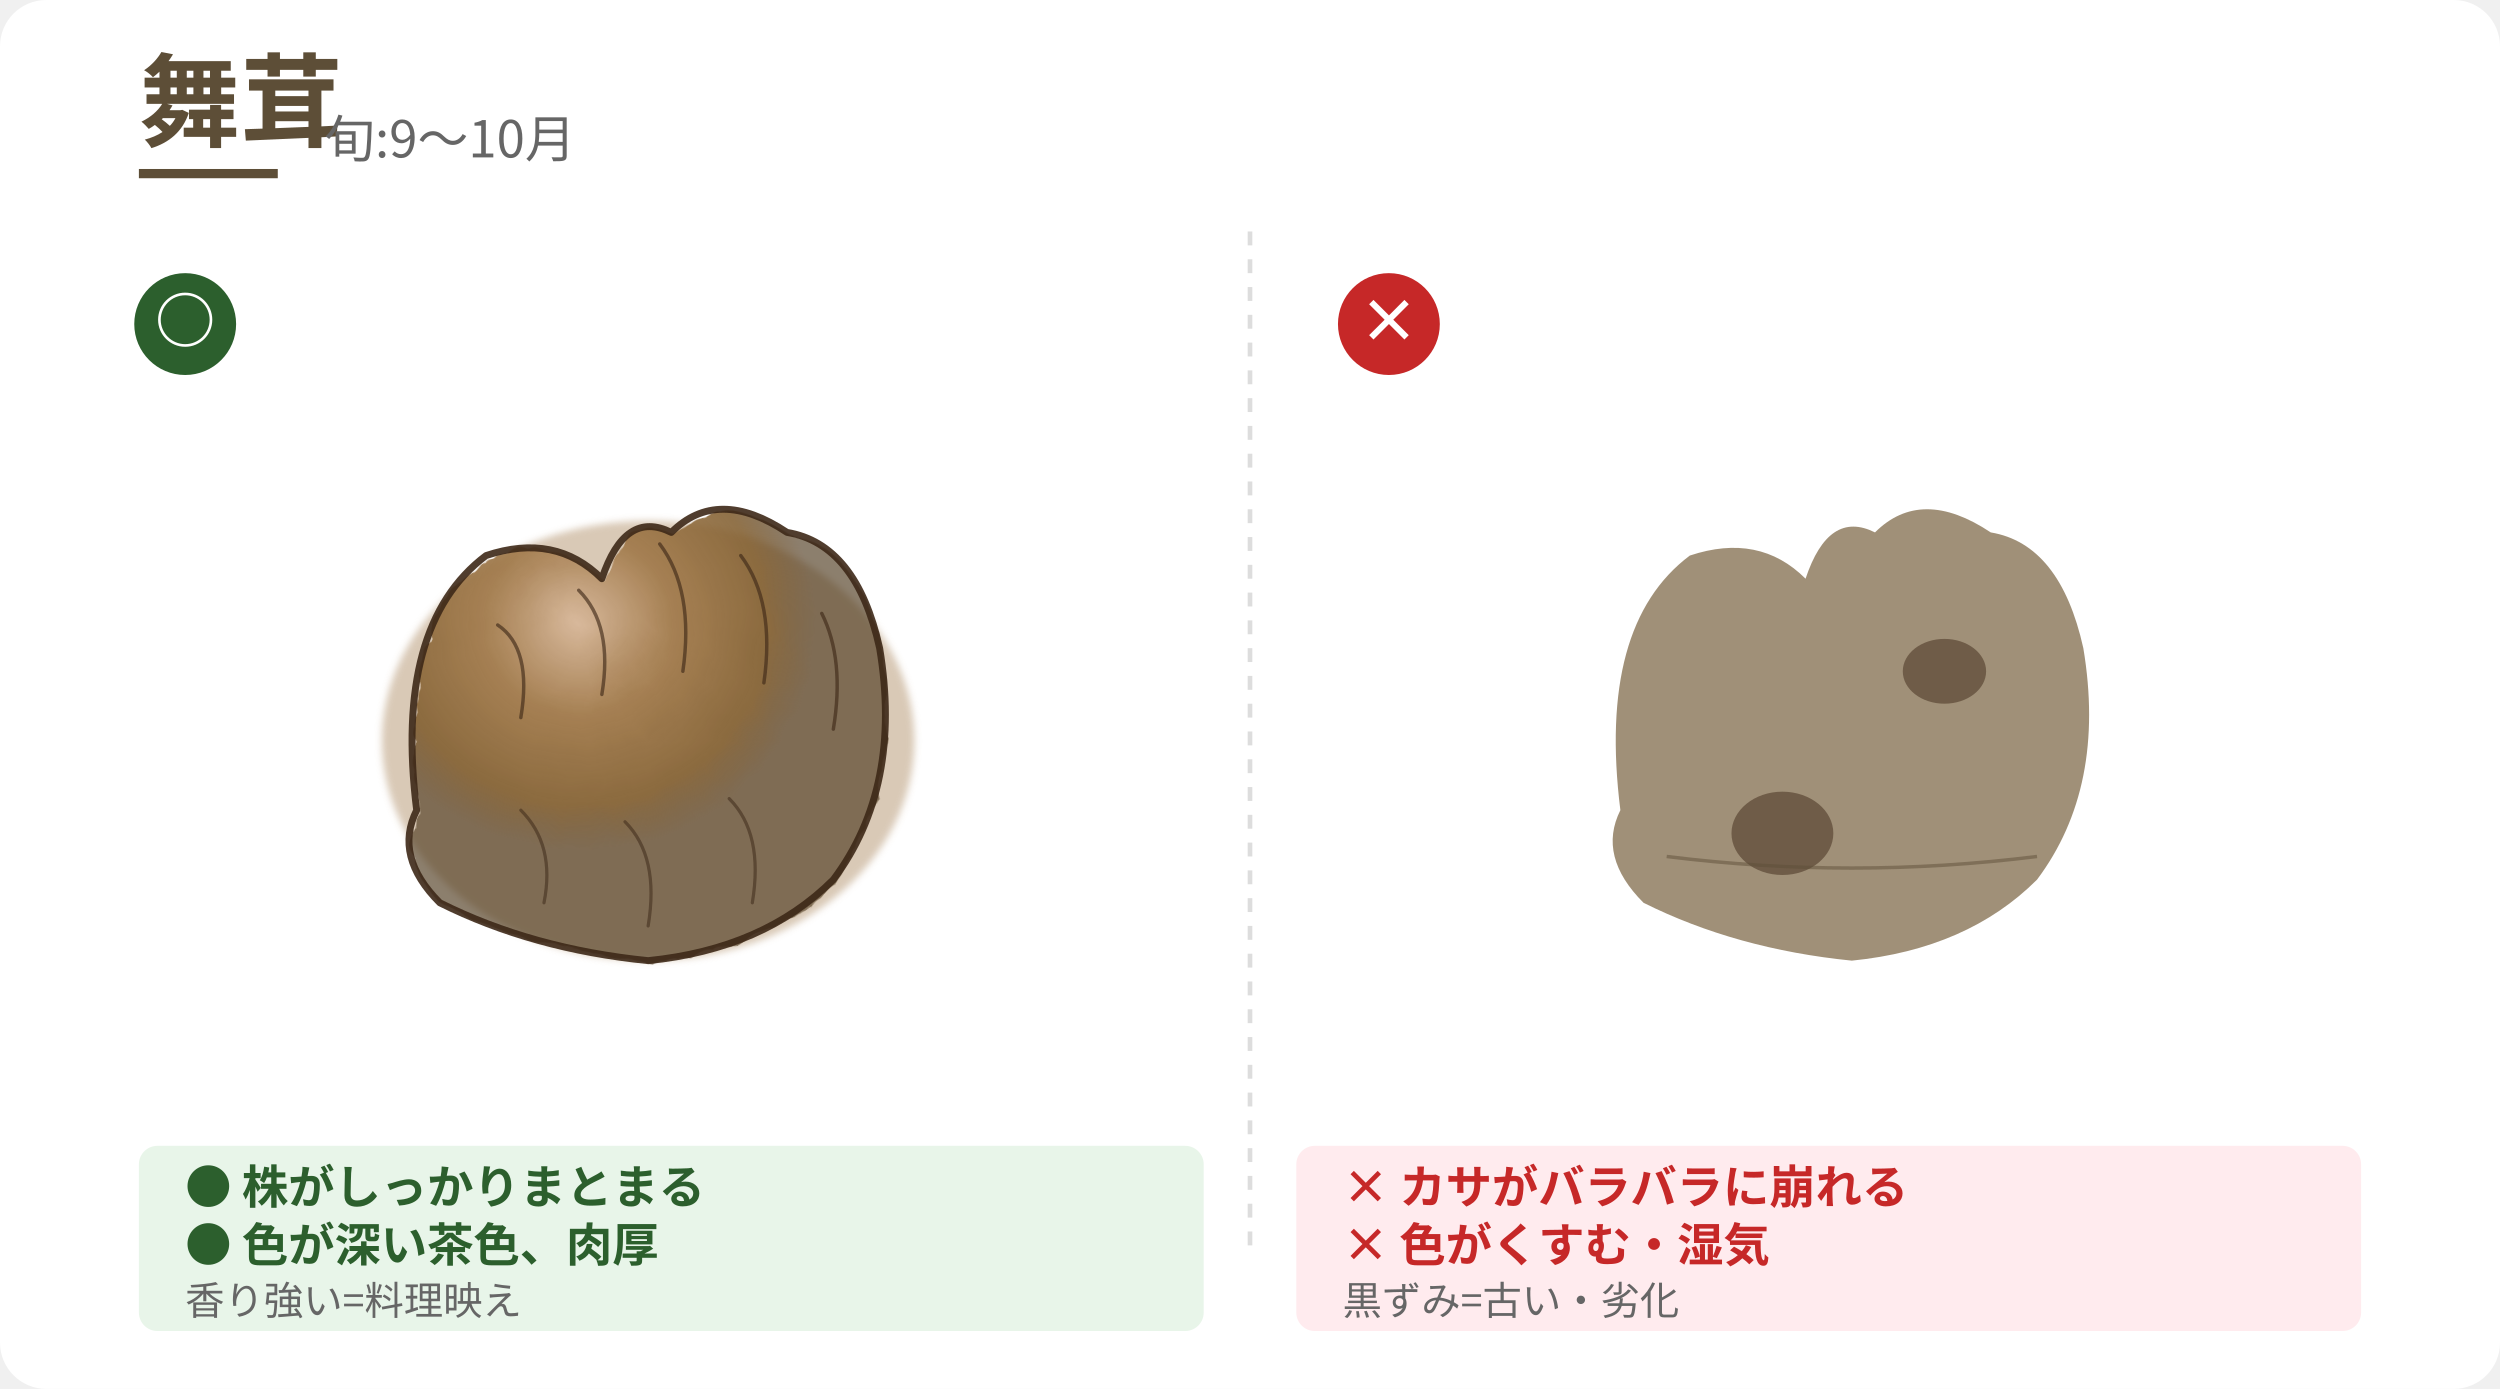
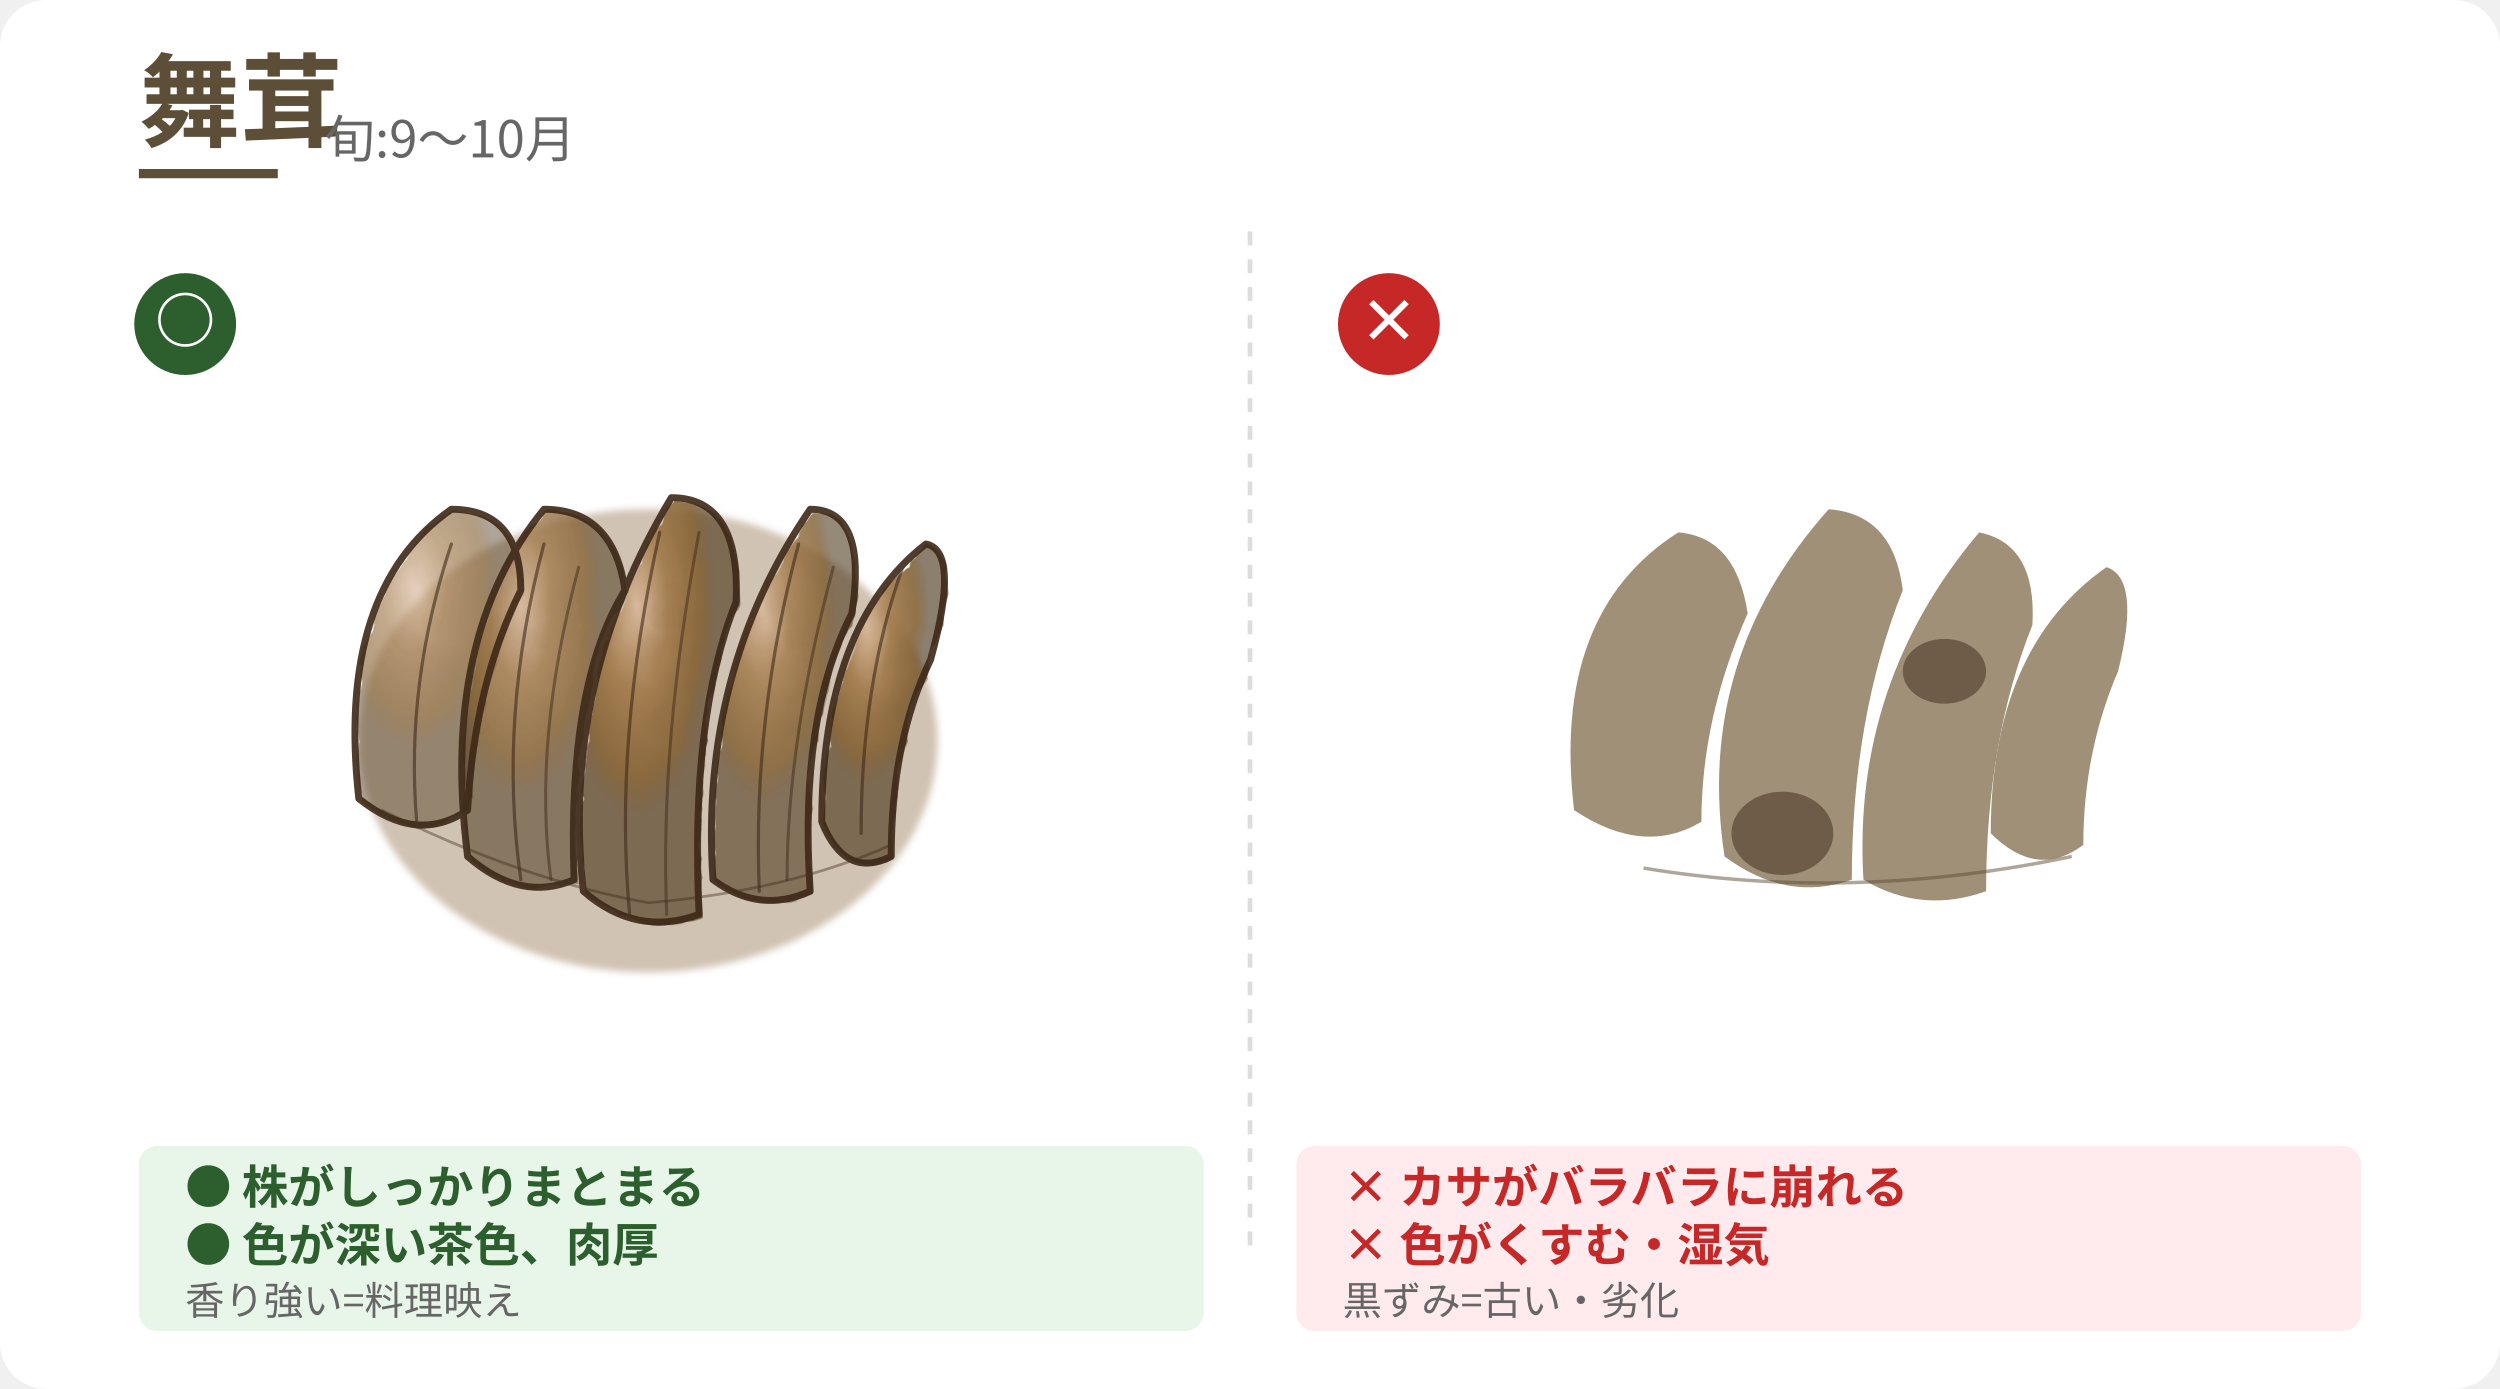
<svg xmlns="http://www.w3.org/2000/svg" viewBox="0 0 1080 600" font-family="Noto Sans CJK JP, sans-serif">
  <rect width="1080" height="600" fill="#FFFFFF" rx="20" />
  <text x="60" y="60" font-size="44" font-weight="900" fill="#5D4E37">舞茸</text>
  <line x1="60" y1="75" x2="120" y2="75" stroke="#5D4E37" stroke-width="4" />
  <text x="140" y="68" font-size="22" fill="#666">旬:9〜10月</text>
  <line x1="540" y1="100" x2="540" y2="540" stroke="#DDD" stroke-width="2" stroke-dasharray="6,6" />
  <g transform="translate(280, 320)">
    <circle cx="-200" cy="-180" r="22" fill="#2C5F2D" />
    <text x="-200" y="-172" font-size="26" font-weight="900" fill="white" text-anchor="middle">○</text>
    <defs>
      <radialGradient id="wcBodyMaitake" cx="35%" cy="25%">
        <stop offset="0%" stop-color="#D8B89A" stop-opacity="0.95" />
        <stop offset="40%" stop-color="#A07848" stop-opacity="0.9" />
        <stop offset="80%" stop-color="#7E5A2A" stop-opacity="0.85" />
        <stop offset="100%" stop-color="#4F3A1F" stop-opacity="0.65" />
      </radialGradient>
      <radialGradient id="wcLeafMaitake" cx="50%" cy="20%">
        <stop offset="0%" stop-color="#9BCB7A" stop-opacity="0.9" />
        <stop offset="60%" stop-color="#5D8F3D" stop-opacity="0.7" />
        <stop offset="100%" stop-color="#2C5F2D" stop-opacity="0.5" />
      </radialGradient>
      <filter id="wcRoughMaitake" x="-10%" y="-10%" width="120%" height="120%">
        <feTurbulence baseFrequency="0.04" numOctaves="3" seed="103" />
        <feDisplacementMap in="SourceGraphic" scale="4" />
      </filter>
      <filter id="wcBlurMaitake">
        <feGaussianBlur stdDeviation="1.5" />
      </filter>
    </defs>
    <g filter="url(#wcBlurMaitake)" opacity="0.4">
-       <ellipse cx="0" cy="0" rx="115" ry="95" fill="#A07848" />
+       <ellipse cx="0" cy="0" rx="125" ry="100" fill="#8B6840" />
    </g>
    <g filter="url(#wcRoughMaitake)">
-       <path d="M -100 30 Q -110 -50 -70 -80 Q -40 -90 -20 -70 Q -10 -100 10 -90 Q 30 -110 60 -90 Q 90 -85 100 -40 Q 110 20 80 60 Q 50 90 0 95 Q -50 90 -90 70 Q -110 50 -100 30 Z" fill="url(#wcBodyMaitake)" />
+       <path d="M -125 25 Q -135 -65 -85 -100 Q -55 -100 -55 -65 Q -75 -25 -78 30 Q -100 45 -125 25 Z" fill="url(#wcBodyMaitake)" opacity="0.7" />
+       <path d="M -78 50 Q -90 -45 -45 -100 Q -15 -100 -10 -65 Q -35 -25 -32 60 Q -55 70 -78 50 Z" fill="url(#wcBodyMaitake)" opacity="0.85" />
+       <path d="M -28 65 Q -38 -25 10 -105 Q 40 -105 38 -60 Q 18 -10 22 75 Q -5 85 -28 65 Z" fill="url(#wcBodyMaitake)" />
+       <path d="M 28 60 Q 22 -30 70 -100 Q 95 -100 88 -55 Q 65 -10 70 65 Q 48 75 28 60 Z" fill="url(#wcBodyMaitake)" opacity="0.92" />
+       <path d="M 75 35 Q 75 -50 120 -85 Q 135 -82 122 -35 Q 105 0 105 50 Q 85 60 75 35 Z" fill="url(#wcBodyMaitake)" />
    </g>
    <g stroke="#3D2817" stroke-width="3" fill="none" stroke-linecap="round" stroke-linejoin="round" opacity="0.9">
-       <path d="M -100 30 Q -110 -50 -70 -80 Q -40 -90 -20 -70 Q -10 -100 10 -90 Q 30 -110 60 -90 Q 90 -85 100 -40 Q 110 20 80 60 Q 50 90 0 95 Q -50 90 -90 70 Q -110 50 -100 30 Z" />
-       <path d="M -65 -50 Q -50 -40 -55 -10" opacity="0.7" stroke-width="1.5" />
-       <path d="M -30 -65 Q -15 -50 -20 -20" opacity="0.7" stroke-width="1.5" />
-       <path d="M 5 -85 Q 20 -65 15 -30" opacity="0.7" stroke-width="1.5" />
-       <path d="M 40 -80 Q 55 -60 50 -25" opacity="0.7" stroke-width="1.5" />
-       <path d="M 75 -55 Q 85 -35 80 -5" opacity="0.7" stroke-width="1.5" />
-       <path d="M -55 30 Q -40 45 -45 70" opacity="0.6" stroke-width="1.4" />
-       <path d="M -10 35 Q 5 50 0 80" opacity="0.6" stroke-width="1.4" />
-       <path d="M 35 25 Q 50 40 45 70" opacity="0.6" stroke-width="1.4" />
+       <path d="M -125 25 Q -135 -65 -85 -100 Q -55 -100 -55 -65 Q -75 -25 -78 30 Q -100 45 -125 25 Z" />
+       <path d="M -78 50 Q -90 -45 -45 -100 Q -15 -100 -10 -65 Q -35 -25 -32 60 Q -55 70 -78 50 Z" />
+       <path d="M -28 65 Q -38 -25 10 -105 Q 40 -105 38 -60 Q 18 -10 22 75 Q -5 85 -28 65 Z" />
+       <path d="M 28 60 Q 22 -30 70 -100 Q 95 -100 88 -55 Q 65 -10 70 65 Q 48 75 28 60 Z" />
+       <path d="M 75 35 Q 75 -50 120 -85 Q 135 -82 122 -35 Q 105 0 105 50 Q 85 60 75 35 Z" />
+       <path d="M -100 35 Q -105 -25 -85 -85" opacity="0.65" stroke-width="1.4" />
+       <path d="M -55 60 Q -65 -10 -45 -85" opacity="0.65" stroke-width="1.4" />
+       <path d="M -42 60 Q -50 0 -30 -75" opacity="0.55" stroke-width="1.3" />
+       <path d="M -8 75 Q -15 0 5 -90" opacity="0.65" stroke-width="1.4" />
+       <path d="M 8 75 Q 5 0 22 -90" opacity="0.55" stroke-width="1.3" />
+       <path d="M 48 65 Q 45 -10 65 -85" opacity="0.65" stroke-width="1.4" />
+       <path d="M 60 60 Q 60 0 80 -75" opacity="0.55" stroke-width="1.3" />
+       <path d="M 92 40 Q 92 -25 110 -75" opacity="0.65" stroke-width="1.4" />
+       <path d="M -115 30 Q -55 60 0 70 Q 60 65 105 45" opacity="0.45" stroke-width="1.2" />
    </g>
  </g>
  <g transform="translate(800, 320)">
    <circle cx="-200" cy="-180" r="22" fill="#C62828" />
    <text x="-200" y="-172" font-size="26" font-weight="900" fill="white" text-anchor="middle">×</text>
-     <path d="M -100 30 Q -110 -50 -70 -80 Q -40 -90 -20 -70 Q -10 -100 10 -90 Q 30 -110 60 -90 Q 90 -85 100 -40 Q 110 20 80 60 Q 50 90 0 95 Q -50 90 -90 70 Q -110 50 -100 30 Z" fill="#A09078" />
+     <path d="M -120 30 Q -130 -55 -75 -90 Q -50 -88 -45 -55 Q -65 -10 -65 35 Q -90 50 -120 30 Z" fill="#A09078" />
+     <path d="M -55 50 Q -68 -35 -10 -100 Q 18 -98 22 -65 Q 0 -10 0 60 Q -28 70 -55 50 Z" fill="#A09078" />
+     <path d="M 5 60 Q 0 -25 55 -90 Q 80 -85 78 -50 Q 58 0 58 65 Q 30 75 5 60 Z" fill="#A09078" />
+     <path d="M 60 40 Q 60 -40 110 -75 Q 125 -70 115 -30 Q 100 5 100 45 Q 80 60 60 40 Z" fill="#A09078" />
    <ellipse cx="-30" cy="40" rx="22" ry="18" fill="#3D2817" opacity="0.5" />
    <ellipse cx="40" cy="-30" rx="18" ry="14" fill="#3D2817" opacity="0.5" />
-     <path d="M -80 50 Q 0 60 80 50" stroke="#5D4E37" stroke-width="1.5" fill="none" opacity="0.5" />
+     <path d="M -90 55 Q 0 70 95 50" stroke="#5D4E37" stroke-width="1.5" fill="none" opacity="0.5" />
  </g>
  <g font-size="20" fill="#333">
    <rect x="60" y="495" width="460" height="80" rx="8" fill="#E8F5E9" />
    <text x="80" y="520" font-weight="bold" fill="#2C5F2D">● 株がしっかりまとまる</text>
    <text x="80" y="545" font-weight="bold" fill="#2C5F2D">● 色が深い茶色、肉厚</text>
    <text x="80" y="568" fill="#666" font-size="17">香り強い=料理映え</text>
    <rect x="560" y="495" width="460" height="80" rx="8" fill="#FFEBEE" />
    <text x="580" y="520" font-weight="bold" fill="#C62828">× カサがバラバラに崩れる</text>
    <text x="580" y="545" font-weight="bold" fill="#C62828">× 色がくすむ・湿気</text>
    <text x="580" y="568" fill="#666" font-size="17">黒ずみ=古い・劣化</text>
  </g>
</svg>
